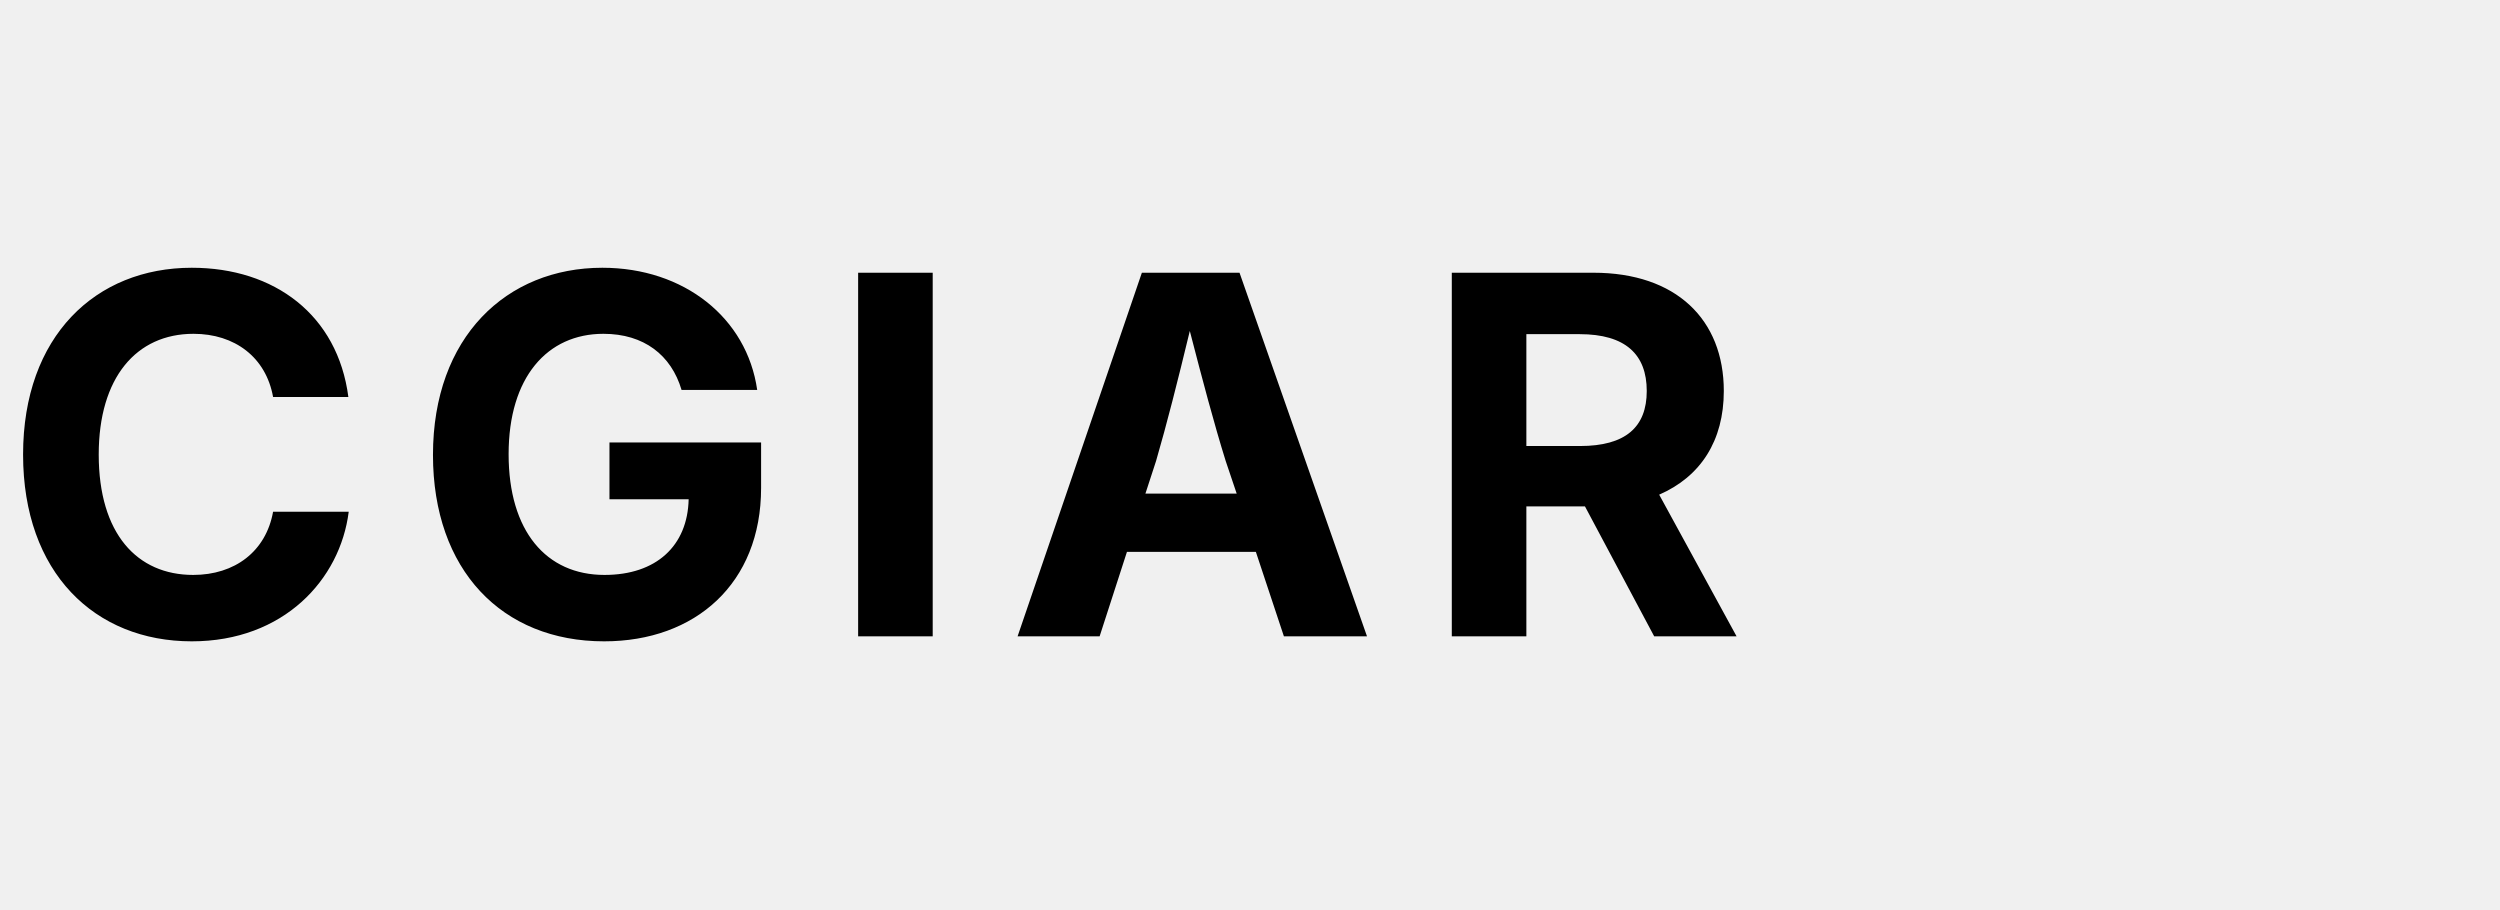
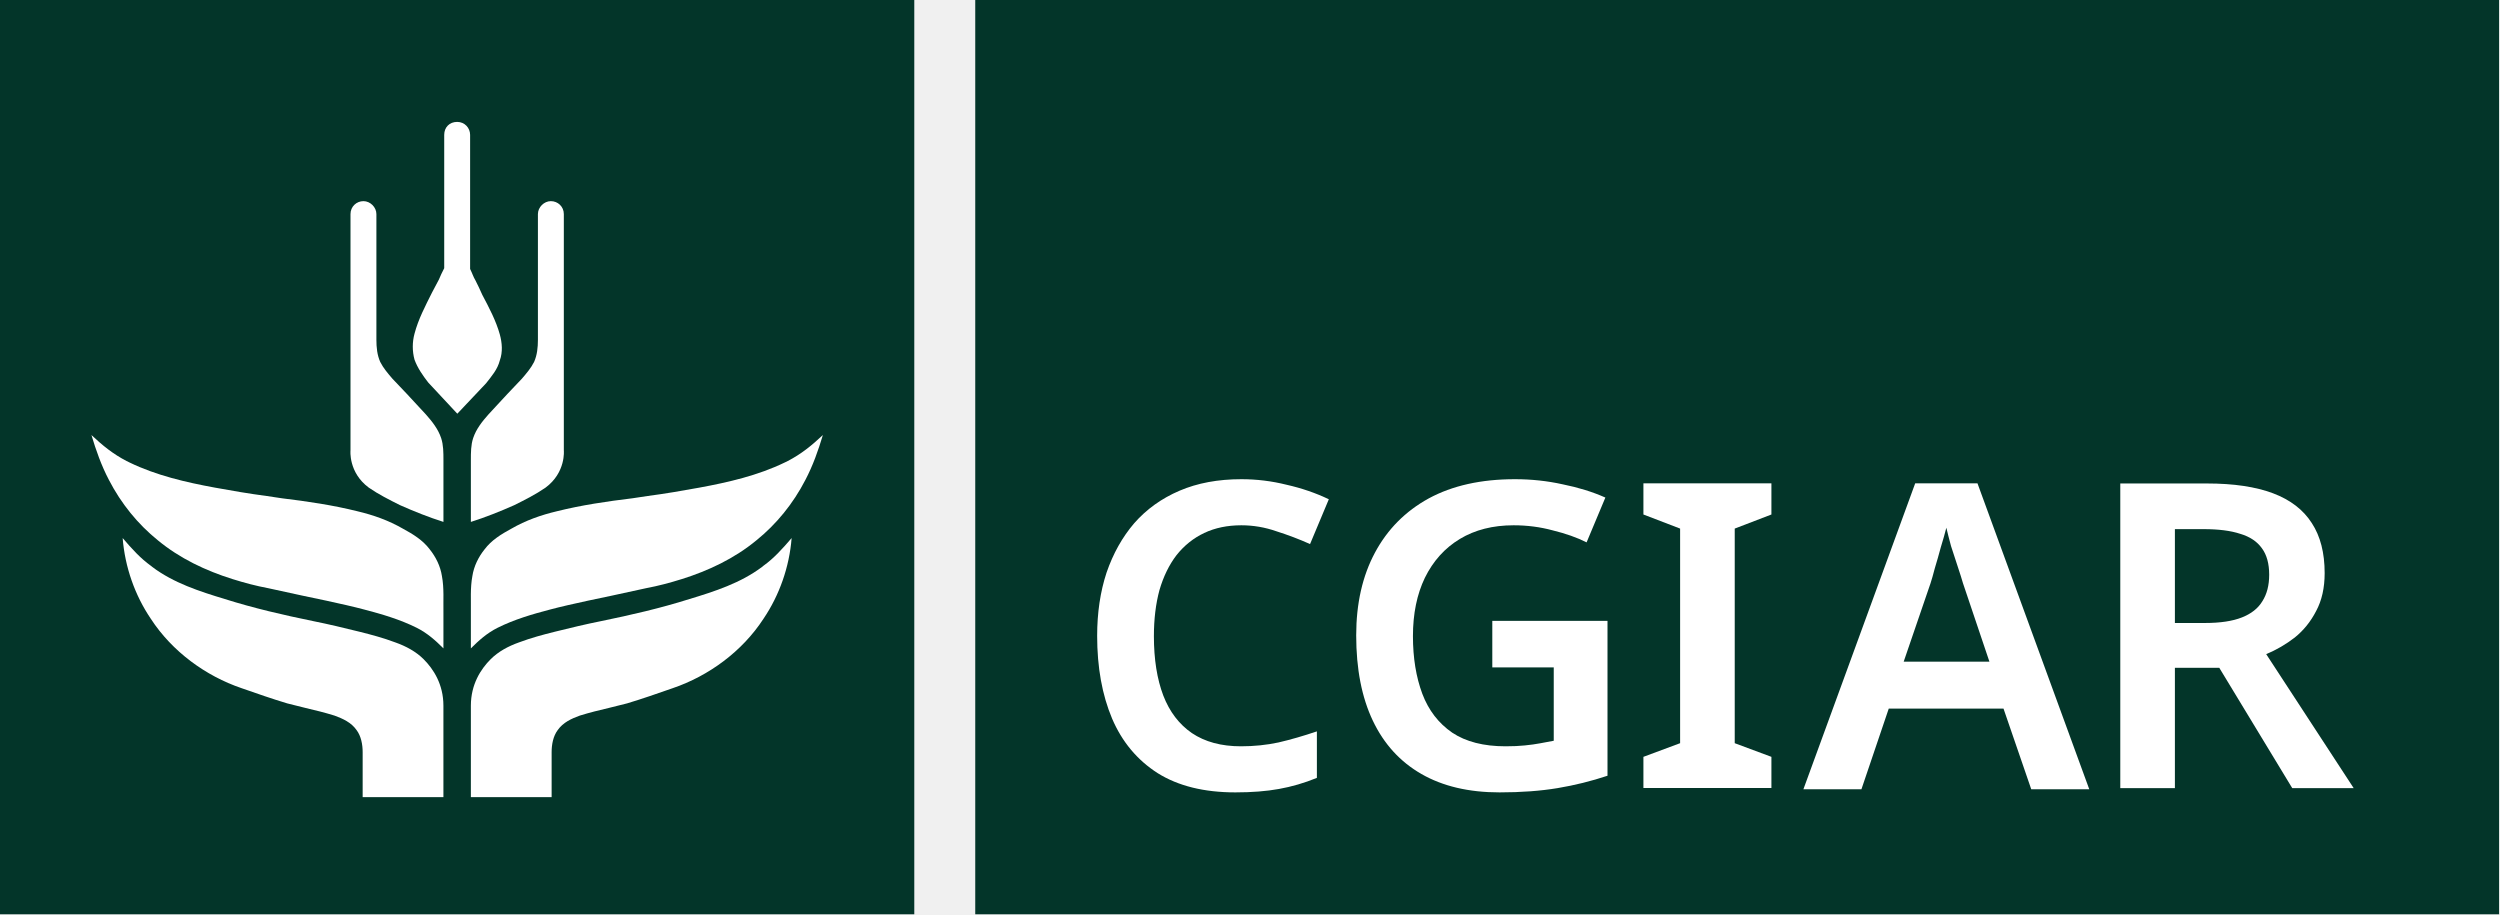
- <svg xmlns="http://www.w3.org/2000/svg" viewBox="0 0 110 40" fill="currentColor" role="img" aria-label="CGIAR">
-   <text x="0" y="28" font-family="system-ui, -apple-system, sans-serif" font-size="22" font-weight="700" letter-spacing="0.08em">CGIAR</text>
+ <svg xmlns="http://www.w3.org/2000/svg" width="175" height="64" viewBox="0 0 175 64" fill="none">
+   <rect width="64" height="64" fill="#033529" />
+   <path d="M53.334 39.691C51.841 40.811 50.028 41.398 48.268 41.931C46.241 42.571 44.161 43.051 42.081 43.477C41.014 43.691 39.894 43.958 38.828 44.224C37.974 44.438 37.174 44.651 36.321 44.971C35.574 45.237 34.881 45.611 34.348 46.144C33.654 46.837 32.961 47.904 32.961 49.398V55.797H38.614V52.651C38.614 52.117 38.721 51.531 39.041 51.104C39.414 50.571 40.001 50.304 40.588 50.091C41.281 49.877 41.921 49.718 42.614 49.557C43.041 49.451 43.468 49.344 43.894 49.237C44.961 48.917 46.028 48.544 47.094 48.171C49.601 47.318 51.948 45.611 53.441 43.318C54.561 41.664 55.254 39.691 55.414 37.664C54.774 38.411 54.172 39.083 53.425 39.616L53.334 39.691Z" fill="white" />
+   <path d="M27.468 26.507C27.148 26.134 26.828 25.76 26.615 25.334C26.401 24.854 26.348 24.32 26.348 23.787V14.987C26.348 14.507 25.921 14.08 25.441 14.08C24.961 14.08 24.535 14.454 24.535 14.987V31.52C24.535 31.52 24.375 33.067 25.815 34.134C26.508 34.614 27.255 34.987 28.001 35.36C28.961 35.787 30.028 36.214 31.041 36.534V32.214C31.041 31.68 31.041 31.147 30.881 30.667C30.668 30.027 30.241 29.494 29.815 29.014C29.388 28.534 28.908 28.054 28.481 27.574L27.468 26.507Z" fill="white" />
+   <path d="M34.028 26.827C34.401 26.347 34.828 25.867 34.988 25.227C35.201 24.64 35.148 24 34.988 23.413C34.721 22.453 34.241 21.547 33.761 20.64C33.601 20.267 33.441 19.947 33.281 19.627C33.121 19.36 33.068 19.147 32.908 18.827V9.44C32.908 8.96 32.535 8.533 32.001 8.533C31.468 8.533 31.095 8.907 31.095 9.44V18.773C30.934 19.093 30.828 19.307 30.721 19.573C30.561 19.893 30.401 20.16 30.241 20.48C29.761 21.44 29.281 22.347 29.015 23.36C28.855 23.947 28.855 24.587 29.015 25.174C29.228 25.76 29.601 26.294 29.974 26.773L32.012 28.96L34.028 26.827Z" fill="white" />
+   <path d="M45.227 41.173C46.081 41.013 46.881 40.8 47.734 40.533C49.601 39.947 51.414 39.093 52.961 37.813C54.347 36.693 55.521 35.253 56.374 33.6C56.907 32.587 57.281 31.52 57.601 30.453C56.801 31.2 56.102 31.771 55.142 32.272L54.934 32.373C53.067 33.28 50.987 33.76 48.961 34.133C47.787 34.347 46.561 34.56 45.334 34.72C44.961 34.779 44.641 34.827 44.267 34.88C42.507 35.093 40.694 35.36 38.987 35.787C37.867 36.053 36.801 36.427 35.787 37.013C35.094 37.387 34.401 37.813 33.921 38.453C33.494 38.987 33.174 39.627 33.067 40.32C32.907 41.173 32.977 42.016 32.961 42.933C32.961 43.68 32.961 44.64 32.961 45.387C33.494 44.853 34.081 44.32 34.827 43.947C36.001 43.36 37.281 42.987 38.507 42.667C39.894 42.293 42.774 41.707 42.774 41.707L45.227 41.173Z" fill="white" />
+   <path d="M21.227 41.707C21.227 41.707 24.107 42.293 25.494 42.667C26.72 42.987 28 43.36 29.174 43.947C29.92 44.32 30.507 44.853 31.04 45.387C31.04 44.64 31.04 43.68 31.04 42.933C31.024 42.016 31.094 41.173 30.934 40.32C30.827 39.627 30.507 38.987 30.08 38.453C29.6 37.813 28.907 37.387 28.214 37.013C27.2 36.427 26.134 36.053 25.014 35.787C23.307 35.36 21.494 35.093 19.734 34.88C19.36 34.827 19.04 34.779 18.667 34.72C17.44 34.56 16.214 34.347 15.04 34.133C13.014 33.76 10.934 33.28 9.067 32.373L8.859 32.272C7.899 31.771 7.2 31.2 6.4 30.453C6.72 31.52 7.094 32.587 7.627 33.6C8.48 35.253 9.654 36.693 11.04 37.813C12.587 39.093 14.4 39.947 16.267 40.533C17.12 40.8 17.92 41.013 18.774 41.173L21.227 41.707Z" fill="white" />
+   <path d="M35.521 27.574C35.094 28.054 34.614 28.534 34.188 29.014C33.761 29.494 33.334 30.027 33.121 30.667C32.961 31.147 32.961 31.68 32.961 32.214V36.534C33.974 36.214 35.041 35.787 36.001 35.36C36.748 34.987 37.494 34.614 38.188 34.134C39.628 33.067 39.468 31.52 39.468 31.52V26.614V14.987C39.468 14.454 39.041 14.08 38.561 14.08C38.081 14.08 37.654 14.507 37.654 14.987V23.787C37.654 24.32 37.601 24.854 37.388 25.334C37.174 25.76 36.854 26.134 36.534 26.507L35.521 27.574Z" fill="white" />
+   <path d="M10.575 39.616C9.829 39.083 9.226 38.411 8.586 37.664C8.746 39.691 9.439 41.664 10.559 43.318C12.053 45.611 14.399 47.318 16.906 48.171C17.973 48.544 19.039 48.917 20.106 49.237C20.533 49.344 20.959 49.451 21.386 49.557C22.079 49.718 22.719 49.877 23.413 50.091C23.999 50.304 24.586 50.571 24.959 51.104C25.279 51.531 25.386 52.117 25.386 52.651V54.038C25.386 54.678 25.386 55.211 25.386 55.797H28.373C29.226 55.797 30.186 55.797 31.039 55.797V50.304C31.039 49.824 31.039 49.931 31.039 49.398C31.039 47.904 30.346 46.837 29.653 46.144C29.119 45.611 28.426 45.237 27.679 44.971C26.826 44.651 26.026 44.438 25.173 44.224C24.106 43.958 22.986 43.691 21.919 43.477C19.839 43.051 17.759 42.571 15.733 41.931C13.973 41.398 12.159 40.811 10.666 39.691L10.575 39.616Z" fill="white" />
+   <rect width="106.667" height="64" transform="translate(68.2676)" fill="#033529" />
+   <path d="M154.483 33.843C156.355 33.843 157.898 34.072 159.112 34.53C160.327 34.988 161.233 35.685 161.83 36.621C162.427 37.536 162.726 38.701 162.726 40.115C162.726 41.15 162.527 42.036 162.129 42.773C161.75 43.51 161.253 44.127 160.635 44.625C160.018 45.103 159.351 45.491 158.634 45.79L164.757 55.168H160.456L155.349 46.745H152.243V55.168H148.42V33.843H154.483ZM154.244 37.039H152.243V43.609H154.363C155.419 43.609 156.275 43.48 156.932 43.221C157.589 42.962 158.067 42.584 158.366 42.086C158.684 41.588 158.843 40.971 158.843 40.234C158.843 39.458 158.674 38.841 158.336 38.383C157.997 37.905 157.489 37.566 156.812 37.367C156.155 37.148 155.299 37.039 154.244 37.039Z" fill="white" />
+   <path d="M142.187 55.249L140.246 49.604H132.212L130.3 55.249H126.238L134.063 33.835H138.424L146.249 55.249H142.187ZM137.408 40.823C137.329 40.545 137.209 40.166 137.05 39.688C136.891 39.211 136.731 38.723 136.572 38.225C136.433 37.707 136.323 37.279 136.244 36.941C136.144 37.339 136.015 37.797 135.855 38.315C135.716 38.832 135.577 39.32 135.437 39.778C135.318 40.236 135.218 40.584 135.139 40.823L133.257 46.319H139.26L137.408 40.823Z" fill="white" />
+   <path d="M123.999 55.159H115.039V52.979L117.608 52.023V37.001L115.039 36.015V33.835H123.999V36.015L121.431 37.001V52.023L123.999 52.979V55.159Z" fill="white" />
+   <path d="M104.461 43.46H112.525V54.302C111.39 54.68 110.225 54.969 109.031 55.168C107.836 55.367 106.482 55.467 104.969 55.467C102.818 55.467 100.997 55.039 99.503 54.182C98.01 53.326 96.875 52.082 96.098 50.449C95.322 48.816 94.934 46.825 94.934 44.476C94.934 42.246 95.372 40.314 96.248 38.682C97.124 37.049 98.378 35.785 100.011 34.889C101.664 33.992 103.675 33.544 106.044 33.544C107.199 33.544 108.314 33.664 109.389 33.903C110.484 34.122 111.48 34.431 112.376 34.829L111.062 37.965C110.385 37.626 109.598 37.347 108.702 37.129C107.826 36.89 106.91 36.77 105.954 36.77C104.501 36.77 103.246 37.089 102.191 37.726C101.136 38.363 100.32 39.269 99.742 40.444C99.185 41.599 98.906 42.962 98.906 44.535C98.906 46.049 99.125 47.393 99.563 48.568C100.001 49.722 100.698 50.628 101.654 51.285C102.609 51.922 103.854 52.241 105.387 52.241C105.905 52.241 106.353 52.221 106.731 52.181C107.129 52.142 107.488 52.092 107.806 52.032C108.145 51.972 108.463 51.913 108.762 51.853V46.716H104.461V43.46Z" fill="white" />
+   <path d="M86.896 36.77C85.92 36.77 85.054 36.949 84.297 37.308C83.541 37.666 82.894 38.184 82.356 38.861C81.838 39.538 81.44 40.354 81.161 41.31C80.903 42.266 80.773 43.341 80.773 44.535C80.773 46.148 80.992 47.532 81.43 48.687C81.868 49.822 82.535 50.698 83.431 51.315C84.347 51.932 85.492 52.241 86.866 52.241C87.782 52.241 88.658 52.151 89.494 51.972C90.35 51.773 91.246 51.514 92.182 51.196V54.451C91.306 54.81 90.42 55.068 89.524 55.228C88.648 55.387 87.632 55.467 86.478 55.467C84.287 55.467 82.475 55.019 81.042 54.123C79.608 53.207 78.543 51.932 77.846 50.3C77.149 48.647 76.801 46.716 76.801 44.506C76.801 42.893 77.02 41.419 77.458 40.085C77.916 38.751 78.563 37.596 79.399 36.621C80.255 35.645 81.311 34.889 82.565 34.351C83.819 33.813 85.263 33.544 86.896 33.544C87.971 33.544 89.026 33.674 90.062 33.933C91.117 34.172 92.103 34.51 93.018 34.948L91.704 38.084C90.948 37.746 90.161 37.447 89.345 37.188C88.548 36.91 87.732 36.77 86.896 36.77Z" fill="white" />
</svg>
